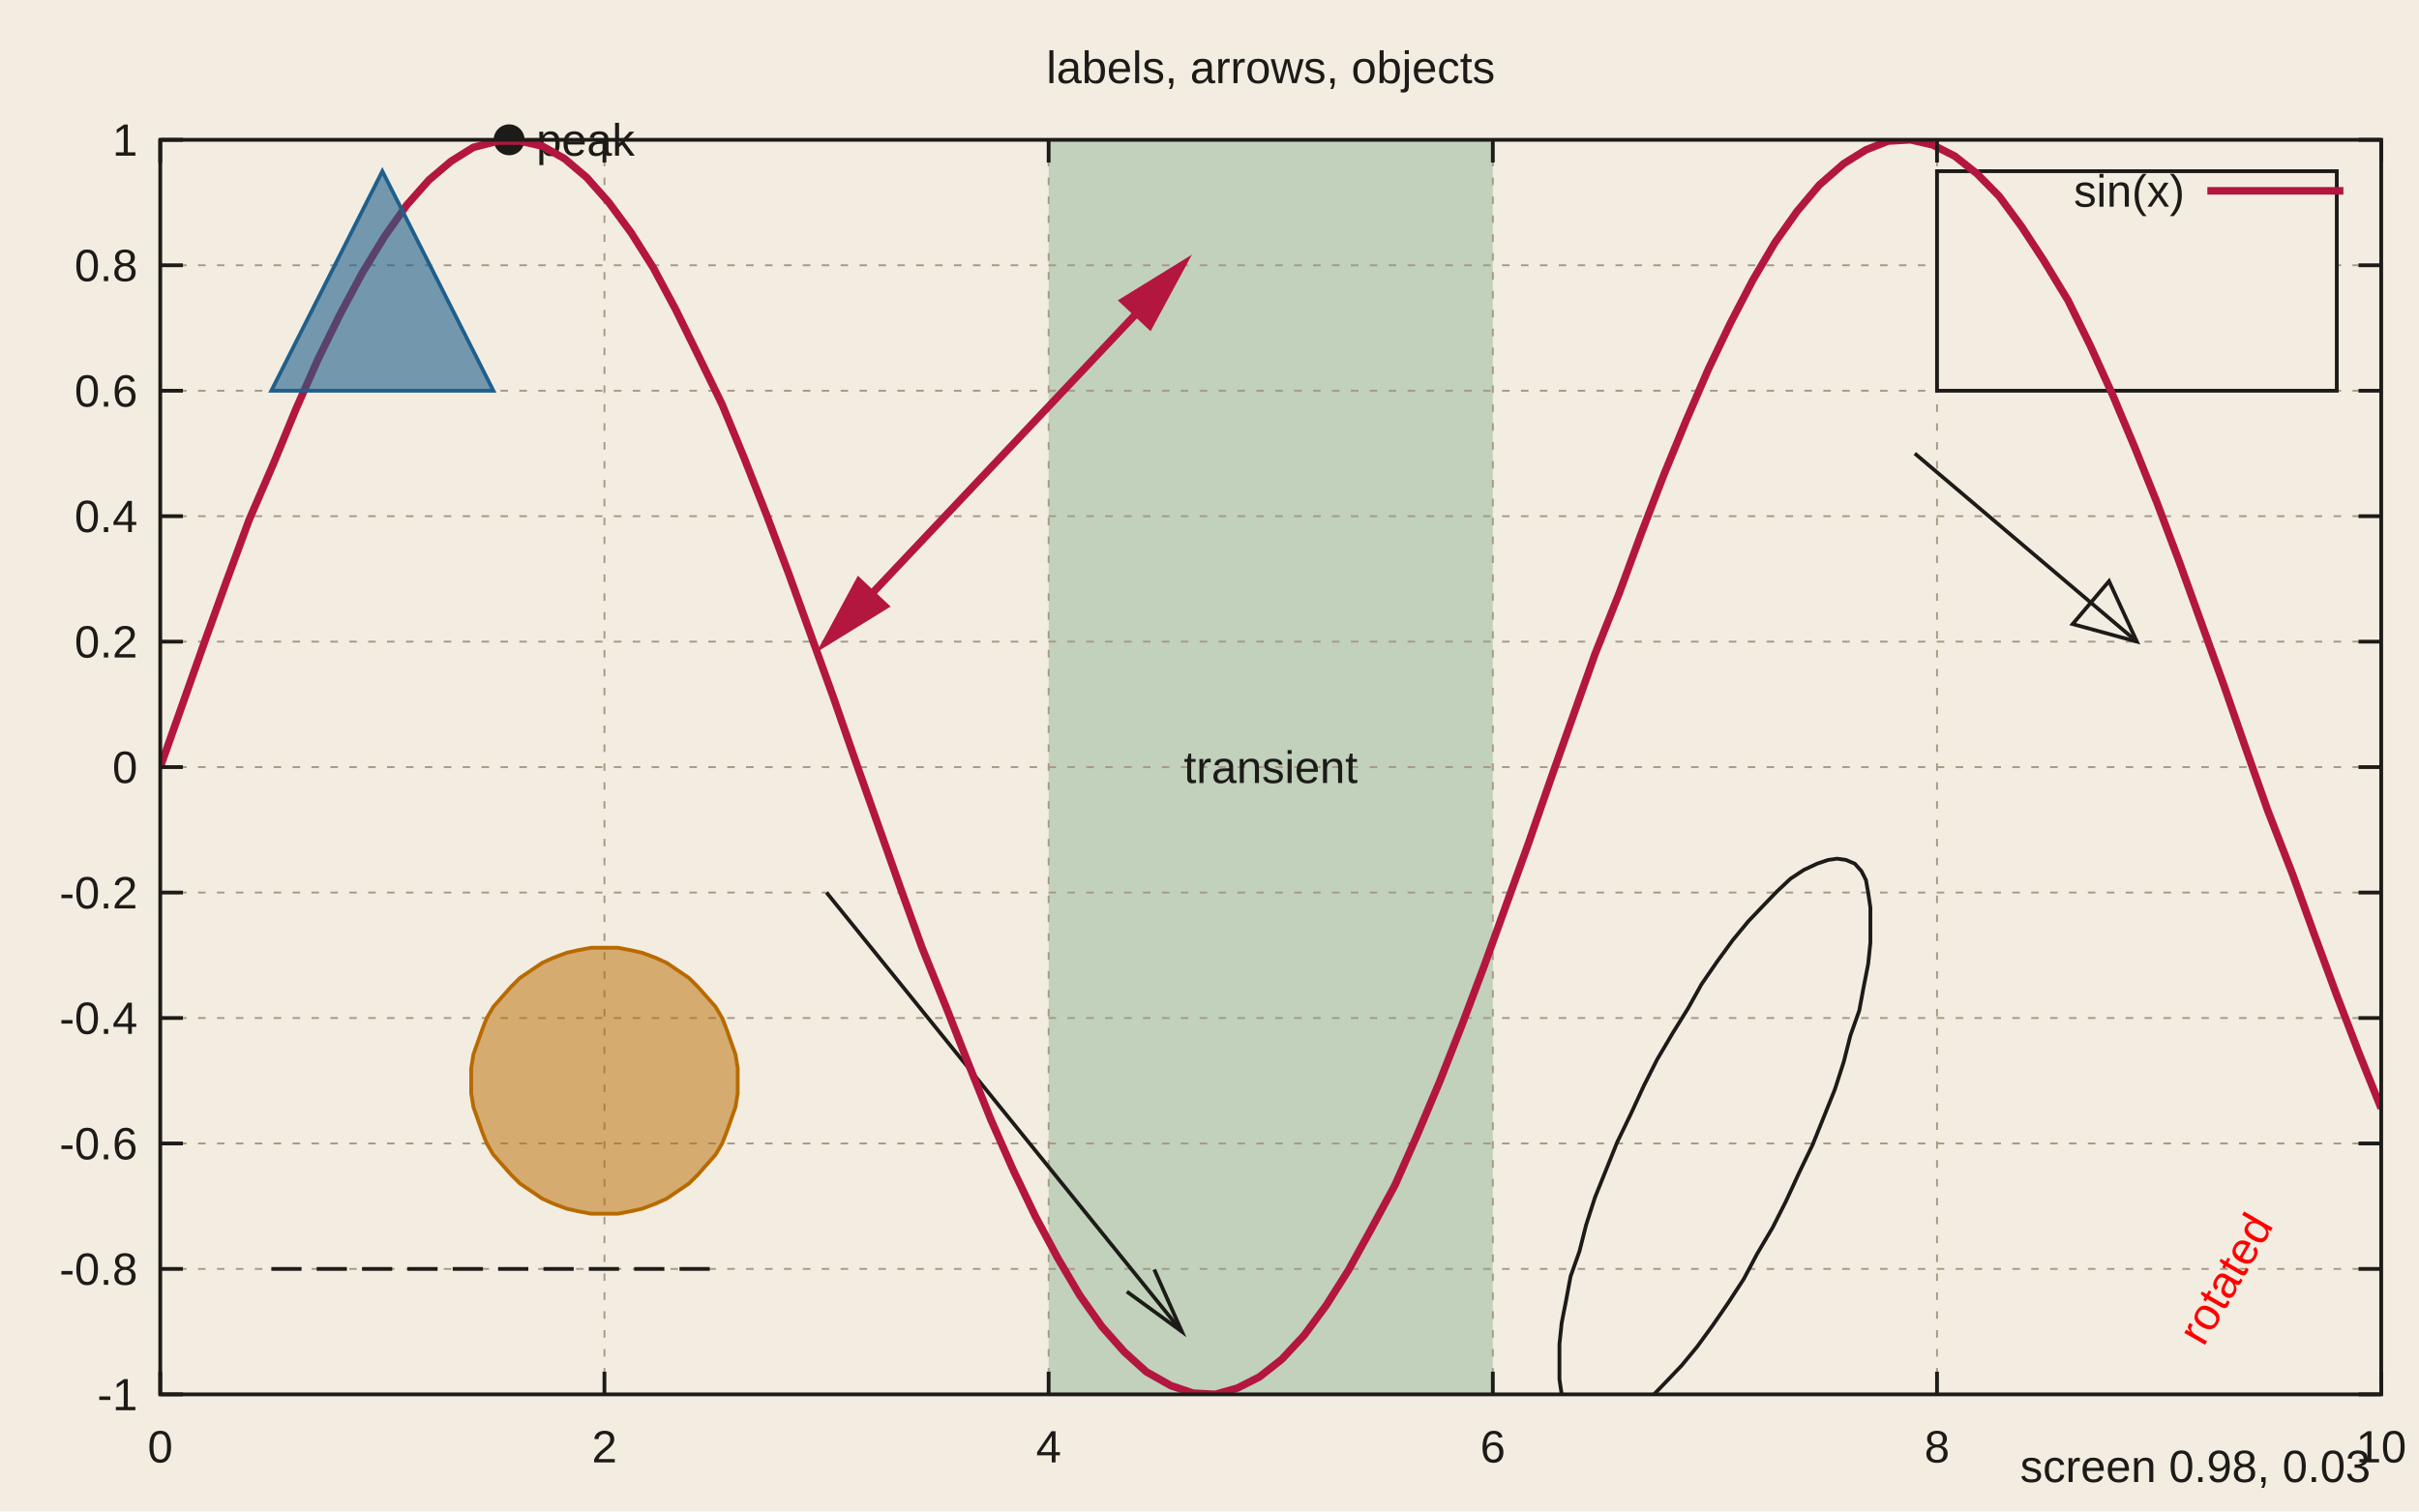
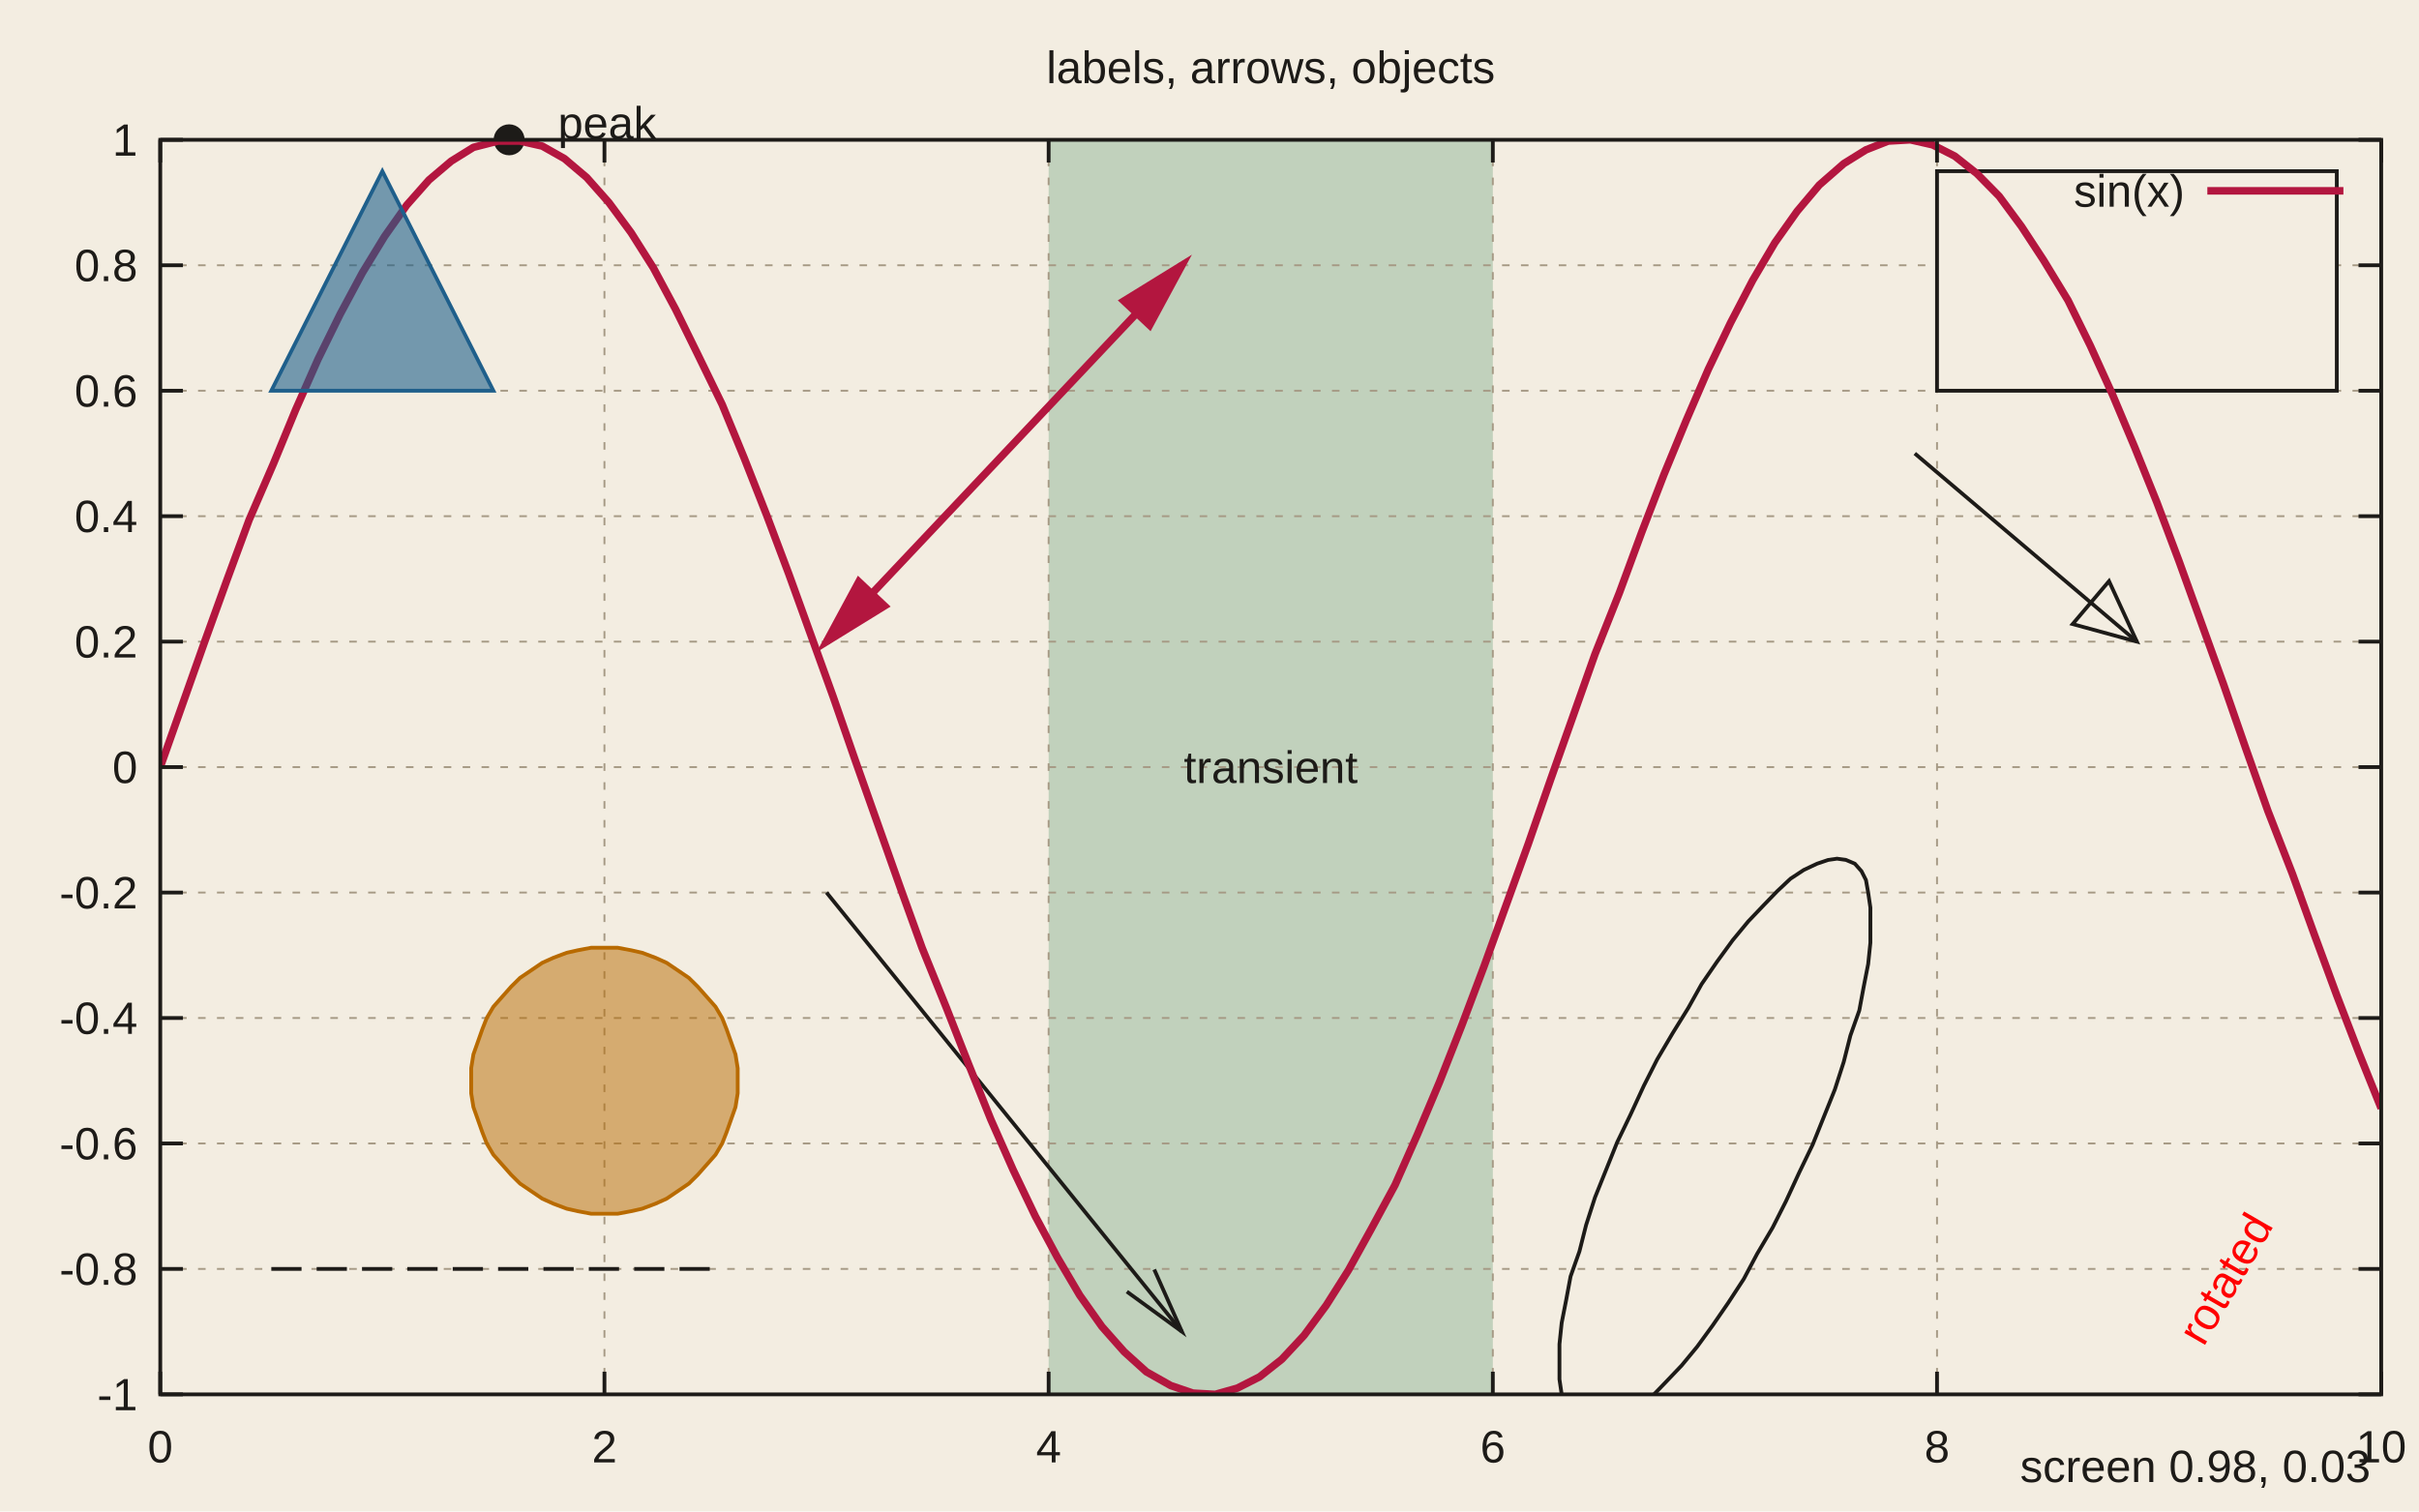
<svg xmlns="http://www.w3.org/2000/svg" width="640" height="400" viewBox="0 0 640 400" font-family="Arial,Helvetica,sans-serif" font-size="12" fill="#1d1b18" data-theme="washi" data-frame="#1d1b18" data-grid-color="#a69a85">
  <rect x="0" y="0" width="640" height="400" fill="#f3ede1" stroke="none" stroke-width="0" />
  <g class="fs-axes" data-area="42.4 630 37 369" data-x="0 1e1" data-y="-1e0 1e0" data-log="0 0" data-grid="1" data-font-size="12" data-xformat="%h" data-yformat="%h">
    <g class="fs-objects">
      <path fill="#2e7d4f" fill-opacity="0.25" stroke="none" d="M277.44,369 394.96,369 394.96,37 277.44,37Z" />
    </g>
    <g class="fs-grid">
      <polyline fill="none" stroke="#a69a85" stroke-width="0.5" stroke-dasharray="2,3" points="42.4,369 42.4,37" />
      <polyline fill="none" stroke="#a69a85" stroke-width="0.5" stroke-dasharray="2,3" points="159.92,369 159.92,37" />
      <polyline fill="none" stroke="#a69a85" stroke-width="0.5" stroke-dasharray="2,3" points="277.44,369 277.44,37" />
      <polyline fill="none" stroke="#a69a85" stroke-width="0.5" stroke-dasharray="2,3" points="394.96,369 394.96,37" />
      <polyline fill="none" stroke="#a69a85" stroke-width="0.5" stroke-dasharray="2,3" points="512.48,369 512.48,37" />
      <polyline fill="none" stroke="#a69a85" stroke-width="0.5" stroke-dasharray="2,3" points="630,369 630,37" />
      <polyline fill="none" stroke="#a69a85" stroke-width="0.5" stroke-dasharray="2,3" points="42.4,369 630,369" />
      <polyline fill="none" stroke="#a69a85" stroke-width="0.5" stroke-dasharray="2,3" points="42.4,335.8 630,335.8" />
      <polyline fill="none" stroke="#a69a85" stroke-width="0.5" stroke-dasharray="2,3" points="42.4,302.6 630,302.6" />
      <polyline fill="none" stroke="#a69a85" stroke-width="0.5" stroke-dasharray="2,3" points="42.4,269.4 630,269.4" />
      <polyline fill="none" stroke="#a69a85" stroke-width="0.5" stroke-dasharray="2,3" points="42.4,236.2 630,236.2" />
      <polyline fill="none" stroke="#a69a85" stroke-width="0.5" stroke-dasharray="2,3" points="42.4,203 630,203" />
      <polyline fill="none" stroke="#a69a85" stroke-width="0.5" stroke-dasharray="2,3" points="42.4,169.8 630,169.8" />
      <polyline fill="none" stroke="#a69a85" stroke-width="0.5" stroke-dasharray="2,3" points="42.4,136.6 630,136.6" />
      <polyline fill="none" stroke="#a69a85" stroke-width="0.5" stroke-dasharray="2,3" points="42.4,103.4 630,103.4" />
      <polyline fill="none" stroke="#a69a85" stroke-width="0.5" stroke-dasharray="2,3" points="42.4,70.2 630,70.2" />
      <polyline fill="none" stroke="#a69a85" stroke-width="0.5" stroke-dasharray="2,3" points="42.4,37 630,37" />
    </g>
    <g class="fs-annotations">
      <text x="336.2" y="207.2" text-anchor="middle" fill="#1d1b18">transient</text>
    </g>
    <g class="fs-anchored">
      <path fill="#1d1b18" stroke="#1d1b18" stroke-width="1" d="M131.1,37A3.6,3.6 0 1 0 138.3,37A3.6,3.6 0 1 0 131.1,37Z" />
-       <text x="141.9" y="41.2" fill="#1d1b18">peak</text>
+       <text x="147.6" y="36.7" fill="#1d1b18">peak</text>
      <text x="582.99" y="356.6" transform="rotate(-60 582.99 356.6)" fill="#ff0000">rotated</text>
    </g>
    <g class="fs-annotations">
</g>
    <g class="fs-anchored">
      <polyline fill="none" stroke="#1d1b18" stroke-width="1" points="218.68,236.2 312.7,352.4" />
      <polyline fill="none" stroke="#1d1b18" stroke-width="1" points="305.38,335.95 312.7,352.4 298.14,341.81" />
      <polyline fill="none" stroke="#b3163f" stroke-width="2" points="218.68,169.8 312.7,70.2" />
      <path fill="#b3163f" stroke="#b3163f" stroke-width="2" stroke-linejoin="miter" d="M297.37,79.65 312.7,70.2 304.15,86.04Z" />
      <path fill="#b3163f" stroke="#b3163f" stroke-width="2" stroke-linejoin="miter" d="M234,160.35 218.68,169.8 227.23,153.96Z" />
      <polyline fill="none" stroke="#1d1b18" stroke-width="1" points="565.36,169.8 506.6,120" />
      <path fill="none" stroke="#1d1b18" stroke-width="1" stroke-linejoin="miter" d="M557.99,153.79 565.36,169.8 548.36,165.15Z" />
    </g>
    <svg class="fs-plot" x="42.4" y="37" width="587.6" height="332" viewBox="0 0 1 1" preserveAspectRatio="none" overflow="hidden">
      <g class="fs-objects">
        <path fill="#f3ede1" stroke="#1d1b18" stroke-width="1" stroke-linejoin="miter" vector-effect="non-scaling-stroke" d="M0.8,0.2 0.98,0.2 0.98,0.025 0.8,0.025Z" />
        <path fill="#b86a00" fill-opacity="0.5" stroke="#b86a00" stroke-width="1" stroke-linejoin="miter" vector-effect="non-scaling-stroke" d="M0.26,0.75 0.26,0.74 0.259,0.729 0.257,0.719 0.255,0.709 0.253,0.7 0.25,0.691 0.246,0.683 0.242,0.675 0.238,0.668 0.233,0.662 0.228,0.656 0.223,0.652 0.217,0.648 0.212,0.646 0.206,0.644 0.2,0.644 0.194,0.644 0.188,0.646 0.183,0.648 0.177,0.652 0.172,0.656 0.167,0.662 0.162,0.668 0.158,0.675 0.154,0.683 0.15,0.691 0.147,0.7 0.145,0.709 0.143,0.719 0.141,0.729 0.14,0.74 0.14,0.75 0.14,0.76 0.141,0.771 0.143,0.781 0.145,0.791 0.147,0.8 0.15,0.809 0.154,0.817 0.158,0.825 0.162,0.832 0.167,0.838 0.172,0.844 0.177,0.848 0.183,0.852 0.188,0.854 0.194,0.856 0.2,0.856 0.206,0.856 0.212,0.854 0.217,0.852 0.223,0.848 0.228,0.844 0.233,0.838 0.238,0.832 0.242,0.825 0.246,0.817 0.25,0.809 0.253,0.8 0.255,0.791 0.257,0.781 0.259,0.771 0.26,0.76 0.26,0.75Z" />
        <path fill="none" stroke="#1d1b18" stroke-width="1" stroke-linejoin="miter" vector-effect="non-scaling-stroke" d="M0.769,0.6 0.768,0.59 0.766,0.583 0.763,0.577 0.759,0.574 0.755,0.573 0.751,0.574 0.746,0.577 0.74,0.582 0.734,0.589 0.728,0.599 0.722,0.61 0.715,0.623 0.708,0.638 0.701,0.655 0.694,0.673 0.688,0.692 0.681,0.712 0.674,0.733 0.668,0.754 0.662,0.777 0.656,0.799 0.651,0.821 0.646,0.843 0.642,0.865 0.639,0.886 0.635,0.906 0.633,0.925 0.631,0.943 0.63,0.96 0.63,0.975 0.63,0.988 0.631,1 0.632,1.01 0.634,1.017 0.637,1.023 0.641,1.026 0.645,1.027 0.649,1.026 0.654,1.023 0.66,1.018 0.666,1.011 0.672,1.001 0.678,0.99 0.685,0.977 0.692,0.962 0.699,0.945 0.706,0.927 0.713,0.908 0.719,0.888 0.726,0.867 0.732,0.846 0.738,0.823 0.744,0.801 0.749,0.779 0.754,0.757 0.758,0.735 0.761,0.714 0.765,0.694 0.767,0.675 0.769,0.657 0.77,0.64 0.77,0.625 0.77,0.612 0.769,0.6Z" />
      </g>
      <g class="fs-series" data-series="1">
        <polyline fill="none" stroke="#b3163f" stroke-width="2" stroke-linejoin="round" vector-effect="non-scaling-stroke" points="0,0.5 0.01,0.45 0.02,0.4 0.03,0.351 0.04,0.303 0.051,0.258 0.061,0.215 0.071,0.175 0.081,0.139 0.091,0.106 0.101,0.077 0.111,0.052 0.121,0.032 0.131,0.017 0.141,0.006 0.152,0.001 0.162,0.001 0.172,0.005 0.182,0.015 0.192,0.03 0.202,0.05 0.212,0.074 0.222,0.102 0.232,0.135 0.242,0.171 0.253,0.211 0.263,0.254 0.273,0.299 0.283,0.346 0.293,0.395 0.303,0.444 0.313,0.495 0.323,0.545 0.333,0.595 0.343,0.644 0.354,0.692 0.364,0.737 0.374,0.781 0.384,0.821 0.394,0.858 0.404,0.891 0.414,0.921 0.424,0.946 0.434,0.966 0.444,0.982 0.455,0.993 0.465,0.999 0.475,1 0.485,0.995 0.495,0.986 0.505,0.972 0.515,0.953 0.525,0.929 0.535,0.901 0.545,0.869 0.556,0.833 0.566,0.793 0.576,0.751 0.586,0.706 0.596,0.659 0.606,0.61 0.616,0.561 0.626,0.51 0.636,0.46 0.646,0.41 0.657,0.361 0.667,0.313 0.677,0.267 0.687,0.224 0.697,0.183 0.707,0.146 0.717,0.112 0.727,0.082 0.737,0.057 0.747,0.036 0.758,0.019 0.768,0.008 0.778,0.001 0.788,0 0.798,0.004 0.808,0.013 0.818,0.027 0.828,0.045 0.838,0.069 0.848,0.096 0.859,0.128 0.869,0.164 0.879,0.203 0.889,0.245 0.899,0.289 0.909,0.336 0.919,0.385 0.929,0.434 0.939,0.485 0.949,0.535 0.96,0.585 0.97,0.634 0.98,0.682 0.99,0.728 1,0.772" />
      </g>
    </svg>
    <svg class="fs-front" x="42.4" y="37" width="587.6" height="332" viewBox="0 0 1 1" preserveAspectRatio="none" overflow="hidden">
      <g class="fs-objects">
        <path fill="#1f5f8b" fill-opacity="0.6" stroke="#1f5f8b" stroke-width="1" stroke-linejoin="miter" vector-effect="non-scaling-stroke" d="M0.05,0.2 0.15,0.2 0.1,0.025 0.05,0.2Z" />
      </g>
    </svg>
    <rect x="42.4" y="37" width="587.6" height="332" fill="none" stroke="#1d1b18" stroke-width="1" />
    <g class="fs-xticks">
      <polyline fill="none" stroke="#1d1b18" stroke-width="1" points="42.4,369 42.4,363" />
      <polyline fill="none" stroke="#1d1b18" stroke-width="1" points="42.4,37 42.4,43" />
      <text x="42.4" y="387" text-anchor="middle">0</text>
      <polyline fill="none" stroke="#1d1b18" stroke-width="1" points="159.92,369 159.92,363" />
      <polyline fill="none" stroke="#1d1b18" stroke-width="1" points="159.92,37 159.92,43" />
      <text x="159.92" y="387" text-anchor="middle">2</text>
      <polyline fill="none" stroke="#1d1b18" stroke-width="1" points="277.44,369 277.44,363" />
      <polyline fill="none" stroke="#1d1b18" stroke-width="1" points="277.44,37 277.44,43" />
      <text x="277.44" y="387" text-anchor="middle">4</text>
      <polyline fill="none" stroke="#1d1b18" stroke-width="1" points="394.96,369 394.96,363" />
      <polyline fill="none" stroke="#1d1b18" stroke-width="1" points="394.96,37 394.96,43" />
      <text x="394.96" y="387" text-anchor="middle">6</text>
      <polyline fill="none" stroke="#1d1b18" stroke-width="1" points="512.48,369 512.48,363" />
      <polyline fill="none" stroke="#1d1b18" stroke-width="1" points="512.48,37 512.48,43" />
      <text x="512.48" y="387" text-anchor="middle">8</text>
      <polyline fill="none" stroke="#1d1b18" stroke-width="1" points="630,369 630,363" />
      <polyline fill="none" stroke="#1d1b18" stroke-width="1" points="630,37 630,43" />
      <text x="630" y="387" text-anchor="middle">10</text>
    </g>
    <g class="fs-yticks">
      <polyline fill="none" stroke="#1d1b18" stroke-width="1" points="42.4,369 48.4,369" />
      <polyline fill="none" stroke="#1d1b18" stroke-width="1" points="630,369 624,369" />
      <text x="36.4" y="373.2" text-anchor="end">-1</text>
      <polyline fill="none" stroke="#1d1b18" stroke-width="1" points="42.4,335.8 48.4,335.8" />
      <polyline fill="none" stroke="#1d1b18" stroke-width="1" points="630,335.8 624,335.8" />
      <text x="36.4" y="340" text-anchor="end">-0.8</text>
      <polyline fill="none" stroke="#1d1b18" stroke-width="1" points="42.4,302.6 48.4,302.6" />
      <polyline fill="none" stroke="#1d1b18" stroke-width="1" points="630,302.6 624,302.6" />
      <text x="36.4" y="306.8" text-anchor="end">-0.6</text>
      <polyline fill="none" stroke="#1d1b18" stroke-width="1" points="42.4,269.4 48.4,269.4" />
      <polyline fill="none" stroke="#1d1b18" stroke-width="1" points="630,269.4 624,269.4" />
      <text x="36.4" y="273.6" text-anchor="end">-0.4</text>
      <polyline fill="none" stroke="#1d1b18" stroke-width="1" points="42.4,236.2 48.4,236.2" />
      <polyline fill="none" stroke="#1d1b18" stroke-width="1" points="630,236.2 624,236.2" />
      <text x="36.4" y="240.4" text-anchor="end">-0.2</text>
      <polyline fill="none" stroke="#1d1b18" stroke-width="1" points="42.4,203 48.4,203" />
      <polyline fill="none" stroke="#1d1b18" stroke-width="1" points="630,203 624,203" />
      <text x="36.4" y="207.2" text-anchor="end">0</text>
      <polyline fill="none" stroke="#1d1b18" stroke-width="1" points="42.4,169.8 48.4,169.8" />
      <polyline fill="none" stroke="#1d1b18" stroke-width="1" points="630,169.8 624,169.8" />
      <text x="36.4" y="174" text-anchor="end">0.2</text>
      <polyline fill="none" stroke="#1d1b18" stroke-width="1" points="42.4,136.6 48.4,136.6" />
      <polyline fill="none" stroke="#1d1b18" stroke-width="1" points="630,136.6 624,136.6" />
      <text x="36.4" y="140.8" text-anchor="end">0.4</text>
      <polyline fill="none" stroke="#1d1b18" stroke-width="1" points="42.4,103.4 48.4,103.4" />
      <polyline fill="none" stroke="#1d1b18" stroke-width="1" points="630,103.4 624,103.4" />
      <text x="36.4" y="107.6" text-anchor="end">0.6</text>
      <polyline fill="none" stroke="#1d1b18" stroke-width="1" points="42.4,70.2 48.4,70.2" />
      <polyline fill="none" stroke="#1d1b18" stroke-width="1" points="630,70.2 624,70.2" />
      <text x="36.4" y="74.4" text-anchor="end">0.8</text>
      <polyline fill="none" stroke="#1d1b18" stroke-width="1" points="42.4,37 48.4,37" />
      <polyline fill="none" stroke="#1d1b18" stroke-width="1" points="630,37 624,37" />
      <text x="36.4" y="41.2" text-anchor="end">1</text>
    </g>
    <text x="336.2" y="22" text-anchor="middle">labels, arrows, objects</text>
    <g class="fs-annotations">
      <text x="627.2" y="392.2" text-anchor="end" fill="#1d1b18">screen 0.98, 0.03</text>
    </g>
    <g class="fs-anchored">
</g>
    <g class="fs-annotations">
      <polyline fill="none" stroke="#1d1b18" stroke-width="1" stroke-dasharray="8,4" points="71.78,335.8 189.3,335.8" />
    </g>
    <g class="fs-key-entry" data-series="1">
      <polyline fill="none" stroke="#b3163f" stroke-width="2" points="584,50.5 620,50.5" />
      <text x="578" y="54.7" text-anchor="end">sin(x)</text>
    </g>
  </g>
</svg>
